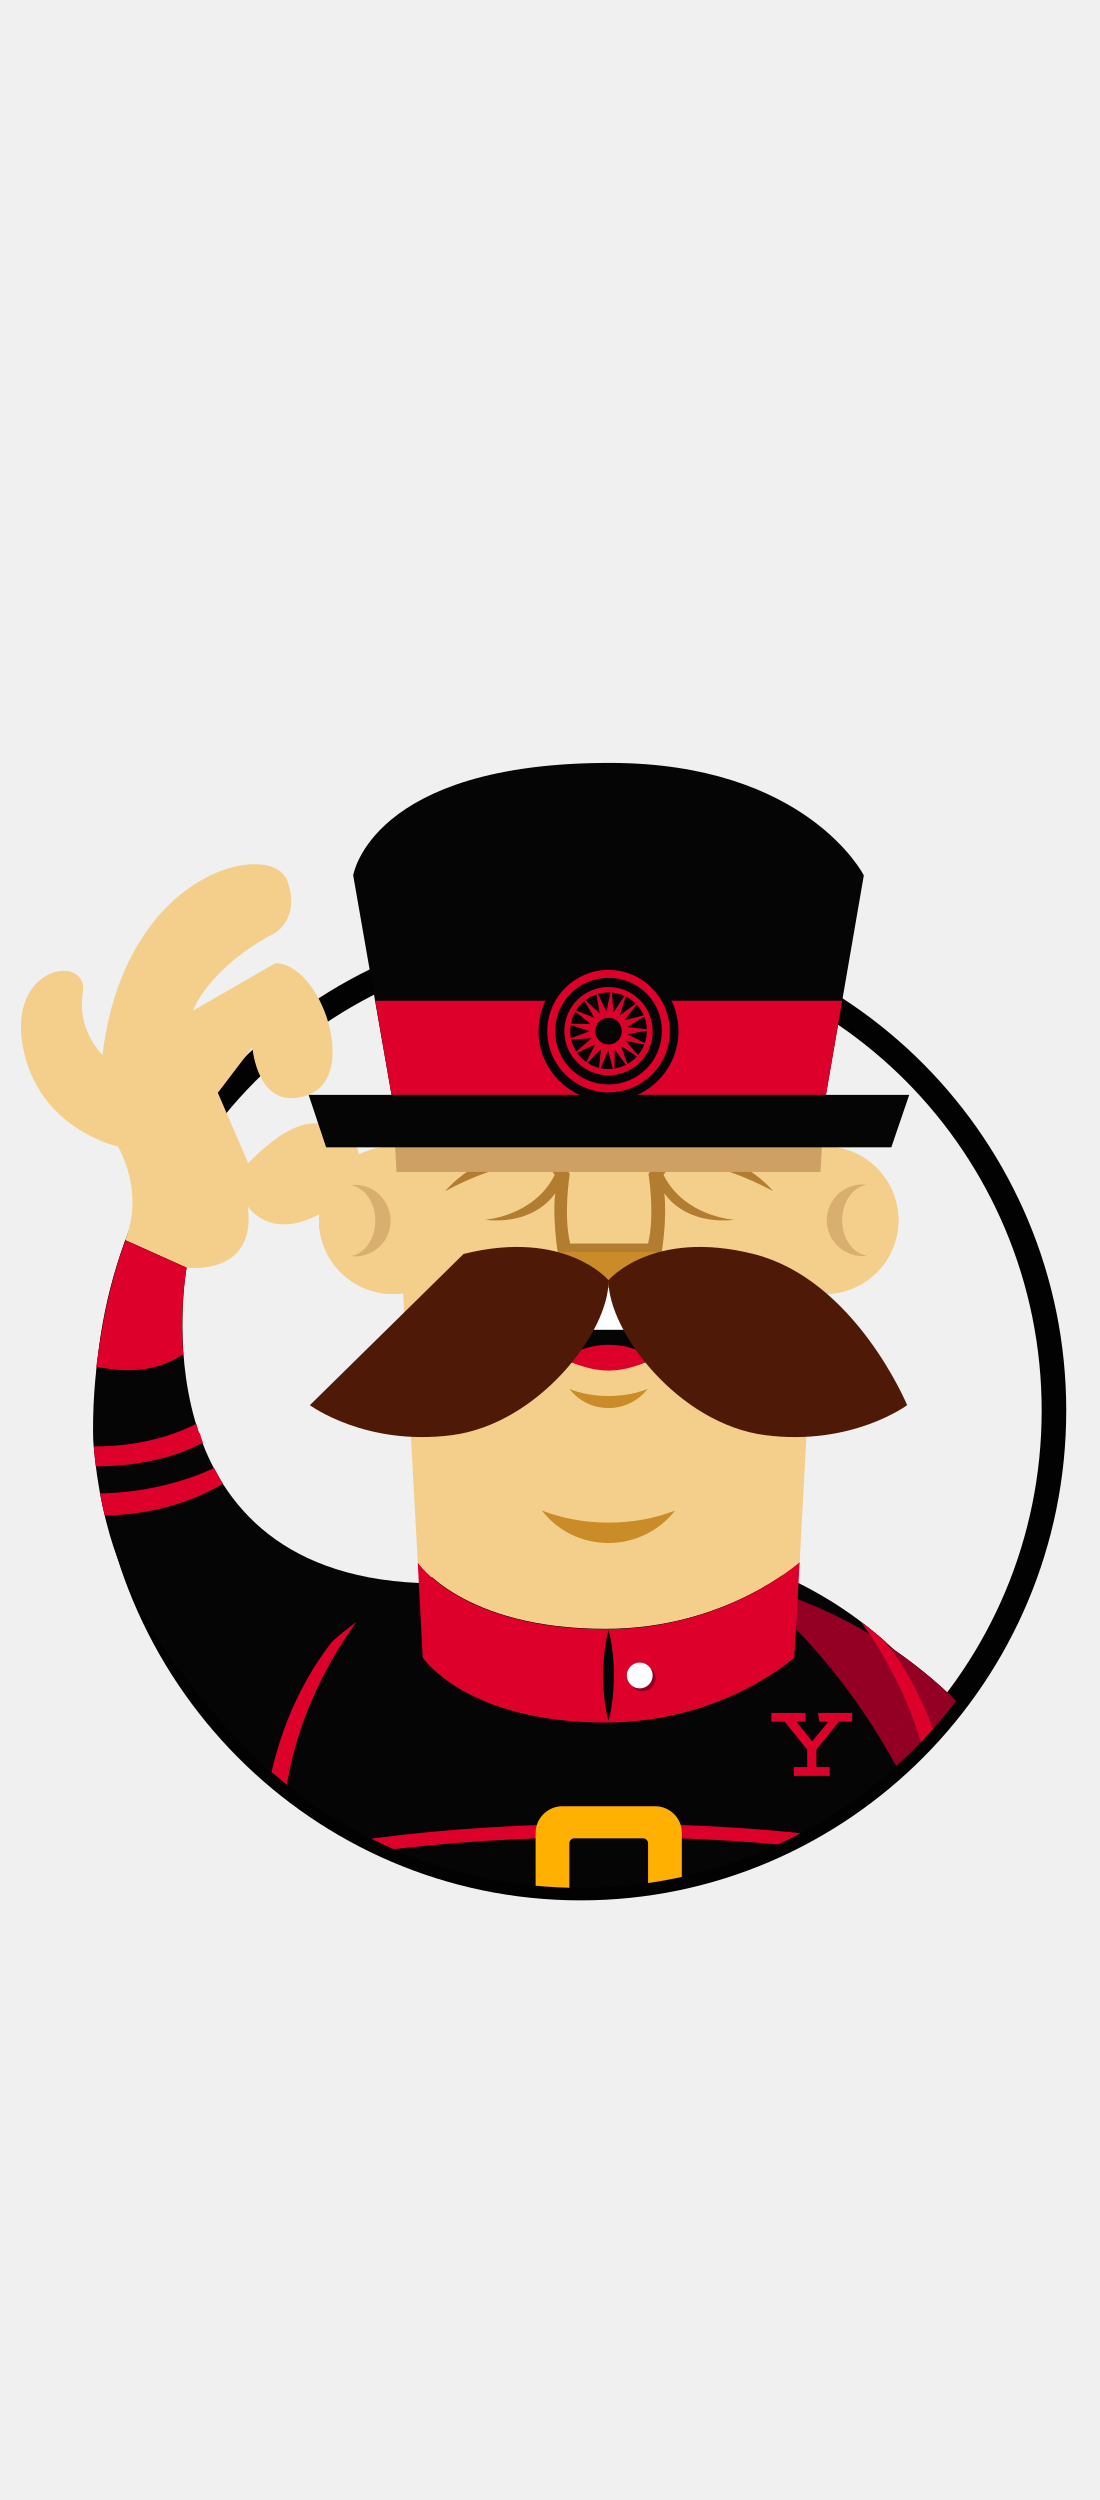
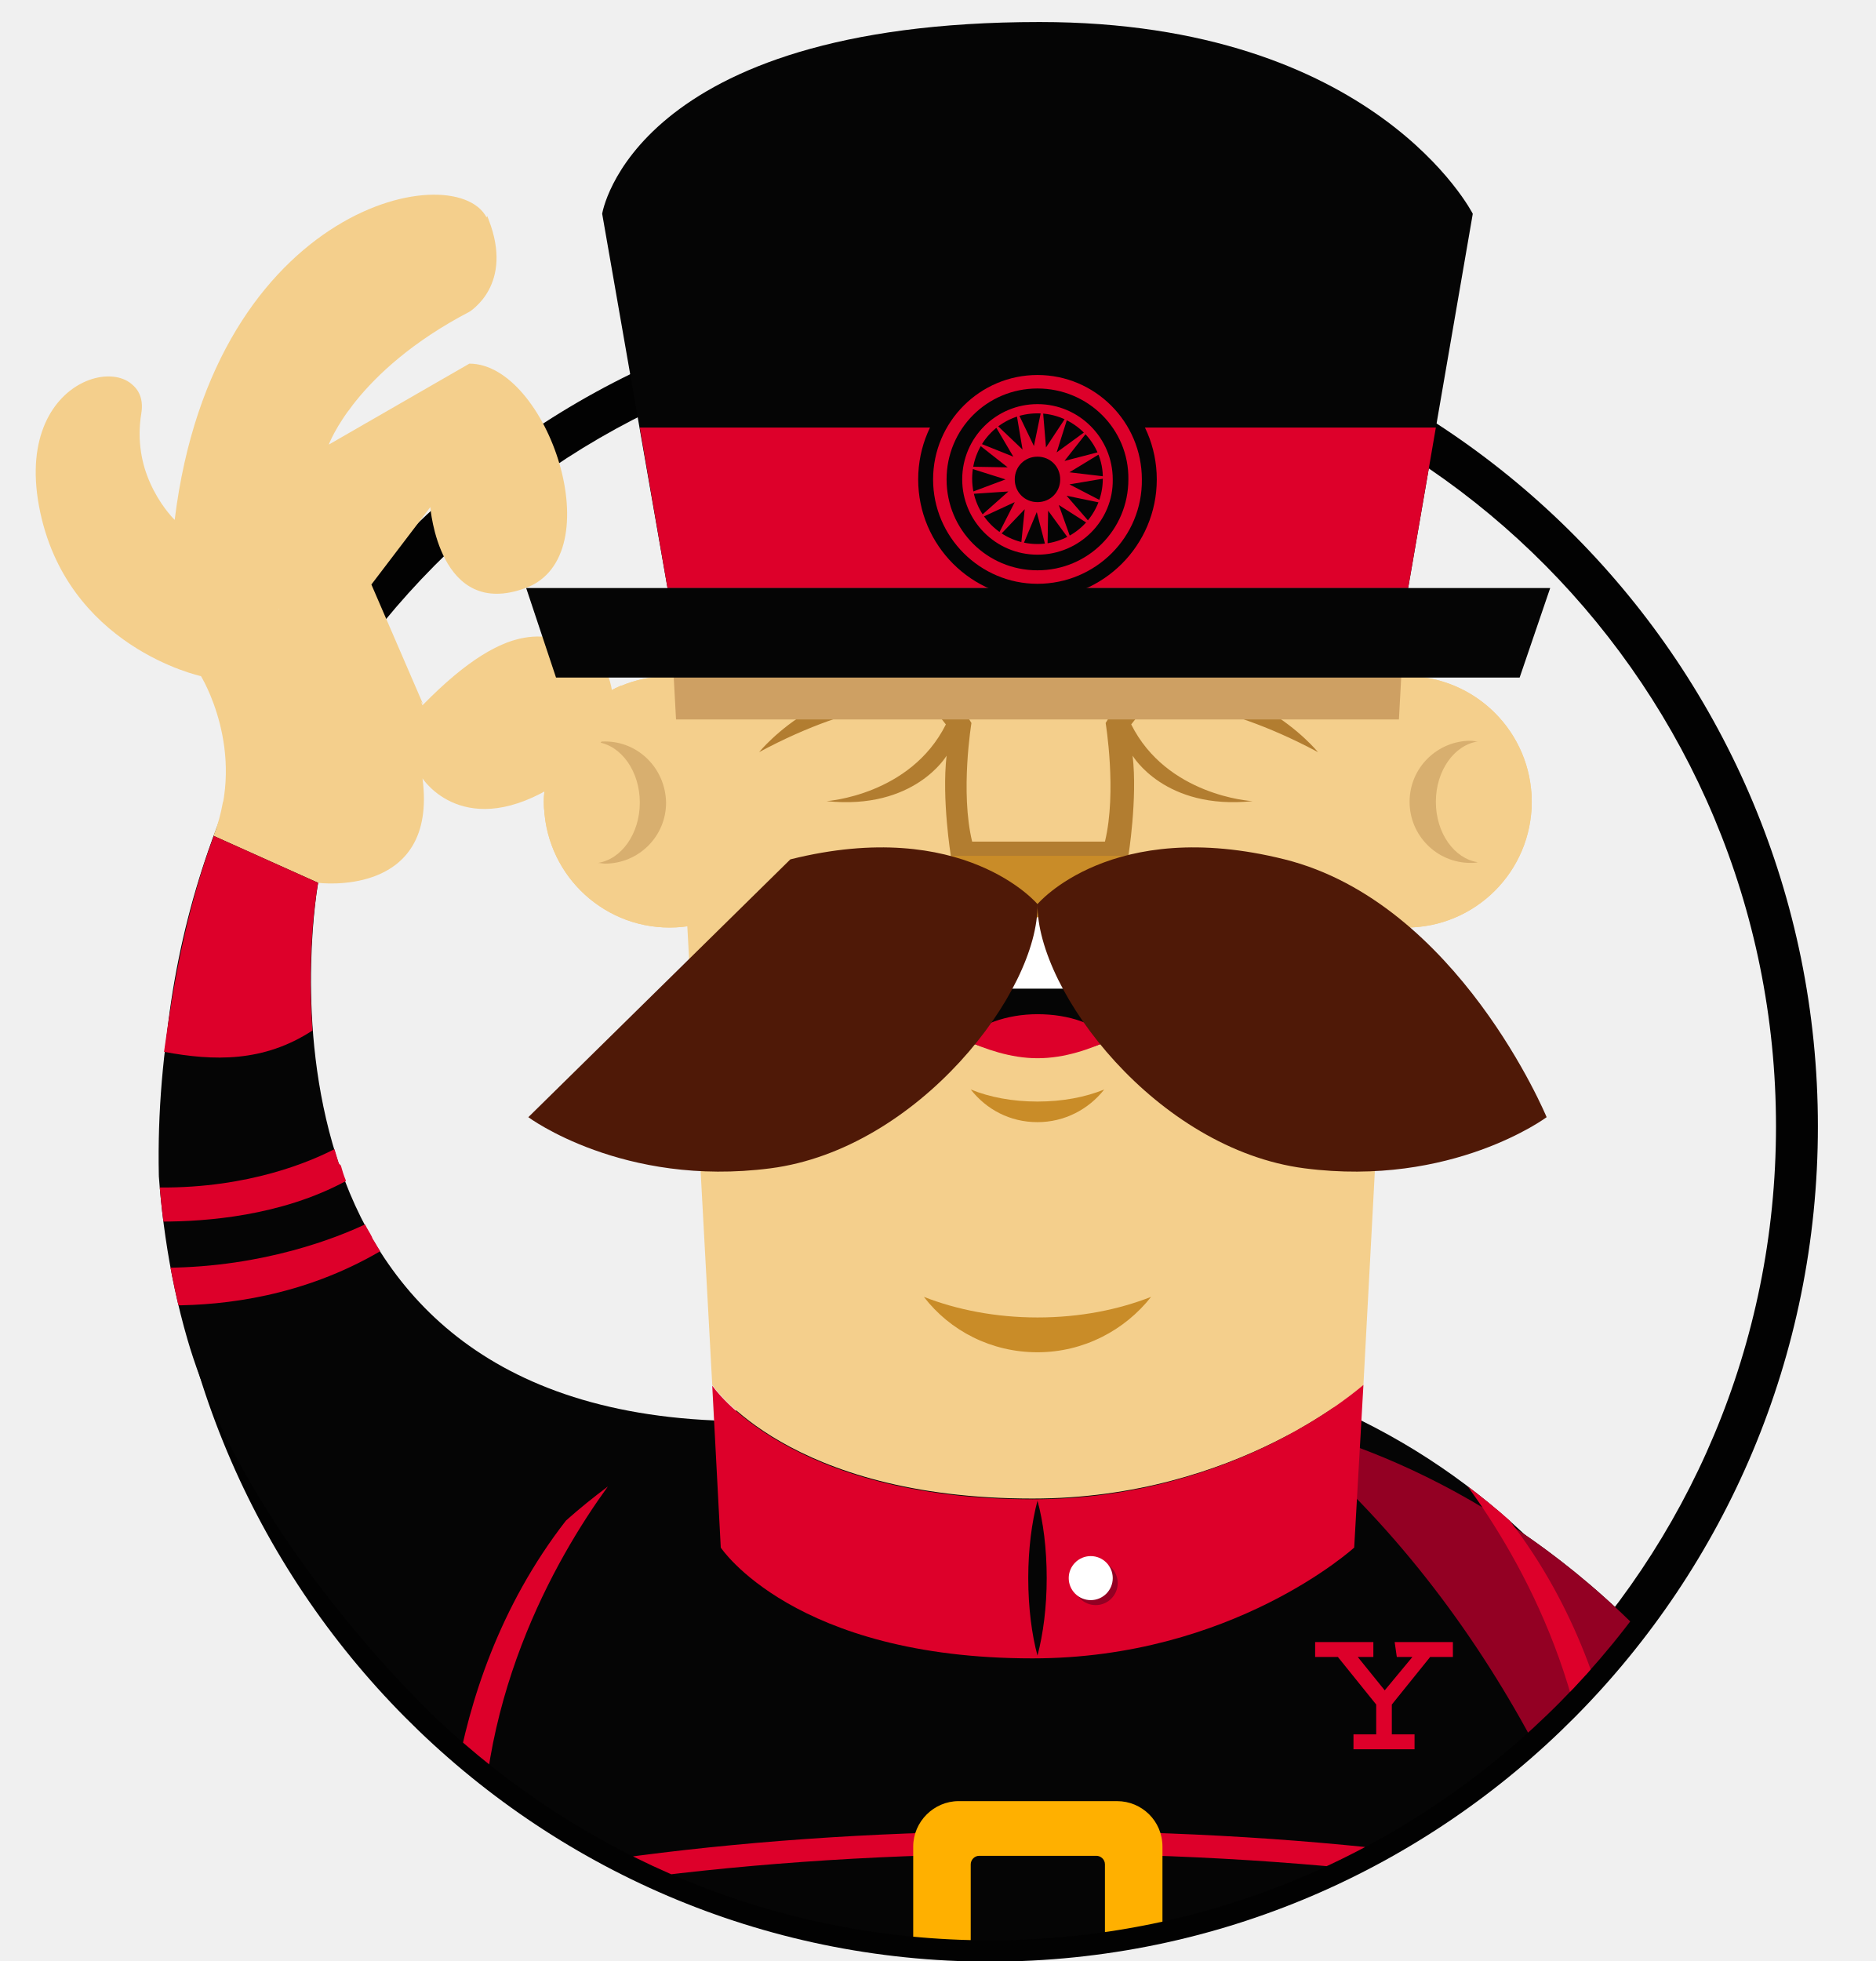
- <svg xmlns="http://www.w3.org/2000/svg" xmlns:xlink="http://www.w3.org/1999/xlink" width="22px" height="50px" viewBox="0 0 22 50" version="1.1" preserveAspectRatio="xMinYMin meet">
-   <g transform="translate(0,15)scale(.0833)">
+ <svg xmlns="http://www.w3.org/2000/svg" xmlns:xlink="http://www.w3.org/1999/xlink" width="22px" height="23px" viewBox="0 0 22 23" version="1.1" preserveAspectRatio="xMinYMin meet">
+   <g transform="translate(0,0)scale(.0833)">
    <path fill="#020202" d="M139.4,276.2c-64.3,0-116.6-52.7-116.6-117.6c0-64.8,52.3-117.6,116.6-117.6S256,93.8,256,158.6C256,223.5,203.7,276.2,139.4,276.2L139.4,276.2z M139.4,46.9c-61,0-110.7,50.1-110.7,111.7c0,61.6,49.7,111.7,110.7,111.7c61,0,110.7-50.1,110.7-111.7C250.1,97,200.5,46.9,139.4,46.9L139.4,46.9z" />
    <g>
      <defs>
        <path id="SVGID_1" d="M203,63.6v-0.3l6.6-33.2c0,0-14.7-33.9-64.1-29.8C96.2,4.4,90,15.8,81.9,29.4l4.8,21.7l-9.2,5.9c0,0-3.3-9.9-8.5-10.3c0,0,7.7-11.1,2.2-18.8c-5.5-7.7-35-7-46.4,32c0,0-1.5-11.8-6.3-11.8S-4,54.5,0.8,72.9c4.8,18.4,21.4,23.9,26.9,26.2c0,0,2.6,3.3,1.5,7.7c-0.6,2.3-13.9,43.6-2.8,81.8c8.3,28.5,35,53.3,35,53.3c20.4,19.4,47.8,31.3,78,31.3c62.7,0,113.6-51.3,113.6-114.6C253.1,119.1,233.2,84.2,203,63.6L203,63.6z" />
      </defs>
      <clipPath id="SVGID_2">
        <use xlink:href="#SVGID_1" overflow="visible" />
      </clipPath>
      <g clip-path="url(#SVGID_2)">
        <path fill="#F4CF8C" d="M271.2,329.2c0,0,1.9,25.7-5.1,30.9c0,0-1.5,10.3-11.4,10.6c0,0-2.2,5.9-12.5,2.9c-10.3-2.9-19.1-33.1-19.1-33.1S254.2,314.1,271.2,329.2L271.2,329.2z" />
        <path fill="#050505" d="M179.5,200.4c0,0,82.6,13.3,91.7,128.8c0,0-15.4,9.8-31.5,10.5C239.7,339.7,241.1,250.8,179.5,200.4L179.5,200.4z" />
        <path fill="#DD002A" d="M260.8,278.3c-4.5,2.2-14.1,6-28.9,7.5c0.5,1.9,1,3.8,1.5,5.7c5.9-0.9,16.5-3.1,29.2-8.1C262,281.7,261.4,280,260.8,278.3L260.8,278.3z M227.8,272.6c0.6,1.9,1.3,3.7,1.8,5.6c5.4-0.6,17.6-2.3,28.4-7.1c-0.8-1.8-1.5-3.6-2.3-5.3C251.7,267.6,242.9,270.8,227.8,272.6L227.8,272.6z M271.2,329.2c-0.8-10.6-2.3-20.3-4.2-29.2c-6.3,3.9-16.3,8.6-29.8,10.4c2.8,17.5,2.6,29.3,2.6,29.3C255.8,339,271.2,329.2,271.2,329.2L271.2,329.2z" />
        <circle fill="#F4CF8C" cx="94.3" cy="112.9" r="17.7" />
        <circle fill="#F4CF8C" cx="94.3" cy="112.9" r="17.7" />
        <path fill="#F4CF8C" d="M76.6,112.9c0,0.5,0,1.1,0.1,1.6c1.3-0.5,2.6-1.2,4-2.2c8.4-5.4,8.6-11.8,6.8-15.8C81.1,99.3,76.6,105.6,76.6,112.9z" />
        <circle fill="#F4CF8C" cx="85.2" cy="112.9" r="8.6" />
        <path fill="#D8AF6F" d="M85.2,104.4c-0.3,0-0.7,0-1,0.1c3.3,0.5,5.9,4.1,5.9,8.5c0,4.4-2.6,8-5.9,8.5c0.3,0,0.7,0.1,1,0.1c4.7,0,8.6-3.8,8.6-8.6C93.7,108.2,89.9,104.4,85.2,104.4L85.2,104.4z" />
        <path fill="#F4CF8C" d="M84.1,104.5c-0.3,0-0.5-0.1-0.8-0.1c-3.7,0-6.7,3.8-6.7,8.6C76.6,108.6,79.9,105,84.1,104.5z M76.6,112.9c0,4.7,3,8.6,6.7,8.6c0.3,0,0.5,0,0.8-0.1C79.9,120.9,76.6,117.3,76.6,112.9z" />
        <circle fill="#F4CF8C" cx="198" cy="112.9" r="17.7" />
        <circle fill="#F4CF8C" cx="198" cy="112.9" r="17.7" />
        <circle fill="#F4CF8C" cx="207.1" cy="112.9" r="8.6" />
        <path fill="#D8AF6F" d="M202.2,112.9c0-4.4,2.6-8,5.9-8.5c-0.3,0-0.7-0.1-1-0.1c-4.7,0-8.6,3.8-8.6,8.6c0,4.7,3.8,8.6,8.6,8.6c0.3,0,0.7,0,1-0.1C204.8,120.9,202.2,117.3,202.2,112.9z" />
        <path fill="#F4CF8C" d="M215.7,112.9c0-4.7-3-8.6-6.7-8.6c-0.3,0-0.5,0-0.8,0.1C212.4,105,215.7,108.6,215.7,112.9z M208.2,121.4c0.3,0,0.5,0.1,0.8,0.1c3.7,0,6.7-3.8,6.7-8.6C215.7,117.3,212.4,120.9,208.2,121.4L208.2,121.4z M44.8,124.3c0,0,16.9,2.2,14.7-14.7c0,0,5.9,9.2,19.1,0.7c13.2-8.4,6.2-19.5,2.6-19.8c-3.7-0.4-8.8-4.4-21.7,8.8l-7.3-16.9l8.4-11c0,0,1.2,15.9,13.4,11.4c12.3-4.5,3.1-31.6-7.9-31.6L46.3,62.6c0,0,3.7-10.3,19.8-18.7c0,0,6.2-3.7,2.6-12.9c-3.7-9.2-38.6-2.6-44.1,42.2c0,0-6.2-5.9-4.8-15.1s-18-6.6-14.3,13.2c3.7,19.8,22.8,23.9,22.8,23.9s6.5,10.5,1.8,22.4C30.1,117.7,37.5,126.8,44.8,124.3z M78.6,110.3c13.2-8.4,6.2-19.5,2.6-19.8c-2.3-0.2-5.1-1.8-9.9,0l4.3,8.9c0,0-0.9,12.7-15.1,9.5c0,0-0.1,0.5-0.5,1.3C61.6,112.1,67.5,117.4,78.6,110.3z M59.6,110.8c-2.2,3.9-9.8,11.5-28.2,2.1c-0.3,1.7-0.7,3.1-1.3,4.8c0,0,7.3,9.2,14.7,6.6C44.8,124.3,60.9,126.4,59.6,110.8z M60.6,71.4c0,0,1.2,15.9,13.4,11.4c5-1.8,6.4-7.5,5.6-13.5c-3.1,3.2-12.5,11.2-16.2-5.8L46.6,83.1l-13.3,7.7l16.6-4.2l9.7,12.6l-7.3-16.9L60.6,71.4z M49.1,57.8c2.7-3.8,7.9-9.2,17.1-14c0,0,6.2-3.7,2.6-12.9c-0.1-0.2-0.1-0.3-0.2-0.5c-0.9,2.8-2.6,6.1-5.9,8.4c-6.8,4.7-31.1,21.6-23.4,47.1C39.2,86.1,36,70.3,49.1,57.8z M24.3,72.9c-1.3-1.4-5.7-6.8-4.4-14.7c0.6-3.6-2.1-5.4-5.3-5C13.9,63,15.3,83,34.7,88.7C34.7,88.7,27.4,85.3,24.3,72.9z" />
        <path fill="#050505" d="M30.1,117.7l14.7,6.6c0,0-13.2,72.7,55.8,75.7c0,0,0.5,46.8-42.1,46C58.5,246,2.2,201.2,30.1,117.7z" />
        <path fill="#DD002A" d="M47.7,163.8c-0.2-0.7-0.4-1.3-0.6-2l0,0c-3.3,1.7-12,5.5-24.6,5.4c0.1,1.6,0.2,3.2,0.3,4.8c6.3,0,16.8-0.8,25.9-5.7l0-0.1c-0.3-0.7-0.5-1.4-0.7-2.1L47.7,163.8z M52.4,174.2c-0.3-0.6-0.7-1.2-1-1.8l0,0c-3.8,1.8-14.2,6-28,6.1c0.2,1.8,0.5,3.6,0.8,5.3c7.5,0,18.5-1.3,29.3-7.6l0-0.1c-0.4-0.6-0.7-1.2-1.1-1.8L52.4,174.2L52.4,174.2z M30.1,117.7c-4,10.9-5.7,21-7,30.4c7,1.3,14,1.5,20.9-3c-0.9-11.8,0.8-20.8,0.8-20.8L30.1,117.7z" />
        <path fill="#050505" d="M51.5,304.2l90,116c0,0,3.5,1.3,5-0.5V304.2H51.5z M240.8,304.2l-90,116c0,0-3.5,1.3-5-0.5V304.2H240.8z M187.6,198.1h-82.8c-88.2,38.7-67.7,184.8-67.7,184.8h109.6v-66.8l6.1,66.8h102.4C255.2,382.8,275.8,236.8,187.6,198.1L187.6,198.1z" />
        <path fill="#F4CF8C" d="M223.1,340.6c0,0,8.8,30.1,19.1,33.1c10.3,2.9,12.5-2.9,12.5-2.9c2.9-0.1,5.1-1.1,6.7-2.4c0.7-10.6,1.2-26.1,0-43.6C244.4,322.5,223.1,340.6,223.1,340.6z" />
        <path fill="#930023" d="M261.9,334c-1.2-31.4-7.5-71.7-28.7-102c-25.3-27-53.7-31.6-53.7-31.6c61.6,50.4,60.2,139.3,60.2,139.3C247.9,339.3,256,336.6,261.9,334z" />
        <path fill="#DD002A" d="M40.6,289.1c-0.3,1.3-0.6,2.7-0.8,4c24.4-9,62.9-14.8,106.3-14.8s82,5.8,106.3,14.8c-0.3-1.3-0.5-2.7-0.8-4c-24.4-8.8-62.6-14.5-105.5-14.5C103.2,274.6,65,280.3,40.6,289.1z M45.5,270.6c-0.4,1.2-0.7,2.4-1.1,3.6c24.5-8.1,61-13.2,101.8-13.2s77.3,5.1,101.8,13.2c-0.4-1.2-0.7-2.4-1.1-3.6c-24.5-7.9-60.5-12.8-100.7-12.8C106,257.8,69.9,262.8,45.5,270.6z M79.7,214.1c-18.9,24.3-16.8,54-16.8,54l5.1-2.3c-1.6-25.8,10.2-46.3,17.6-56.5C83.6,210.8,81.6,212.4,79.7,214.1z M206.7,209.3c7.4,10.2,19.2,30.6,17.6,56.5l5.1,2.3c0,0,2-29.6-16.8-54C210.7,212.4,208.7,210.8,206.7,209.3L206.7,209.3z M146.7,316.1l6.1,66.8h102.4c0,0,6.3-44.8-3.1-91.4l-5.2-1.7c8.6,23.5,4.6,86.9,4.6,86.9h-93.2l-8.8-98.5h-7.1l-0.9,98.5H41.9C37.3,332,44.4,290,44.4,290l-4.2,1.2c-9.5,46.7-3.1,91.7-3.1,91.7h109.6L146.7,316.1L146.7,316.1z" />
        <path fill="#F4CF8C" d="M192,195c0,0-17.6,16-46.6,16c-34.4,0-45.1-16-45.1-16L94.2,82.8h103.8L192,195L192,195z M192,195c0,0-17.6,16-46.6,16c-34.4,0-45.1-16-45.1-16L94.2,82.8h103.8L192,195L192,195z M192,195c0,0-17.6,16-46.6,16c-34.4,0-45.1-16-45.1-16L94.2,82.8h103.8L192,195L192,195z" />
        <path fill="#B27D30" d="M159.3,102l2.6-3.3c0,0,9.3-0.5,23.7,7.2c0,0-10.4-12.8-26-8.5l0.5-2.8l-4.4,7.2c0,0,1.6,9.7-0.1,16.7h-18.7c-1.7-7-0.1-16.7-0.1-16.7l-4.4-7.2l0.5,2.8c-15.6-4.3-26,8.5-26,8.5c14.3-7.7,23.7-7.2,23.7-7.2l2.6,3.3c-5,10-16.8,10.8-16.8,10.8c12.4,1.3,16.9-6.4,16.9-6.4c-0.7,6.1,0.6,14.1,0.6,14.1l12.4,8.8l0.1-0.1l0.1,0.1l12.4-8.8c0,0,1.3-8,0.6-14.1c0,0,4.5,7.7,16.9,6.4C176.1,112.8,164.3,112,159.3,102L159.3,102z" />
        <ellipse fill="#050505" cx="146.1" cy="138.3" rx="17" ry="10.2" />
        <path fill="#DD002A" d="M146.1,149c3.9,0,7.4-1.3,10.3-2.6c-2-2.2-5.8-3.6-10.3-3.6c-4.4,0-8.3,1.5-10.3,3.6C138.7,147.7,142.3,149,146.1,149z" />
        <path fill="#FFFFFF" d="M146.1,128.1c-9.4,0-17,4.6-17,10.2c0,0.3,0,0.6,0.1,0.9h33.9c0-0.3,0.1-0.6,0.1-0.9C163.2,132.7,155.6,128.1,146.1,128.1L146.1,128.1z" />
        <path fill="#C98C28" d="M146.1,155.1c-3.5,0-6.7-0.6-9.4-1.7c2.2,2.8,5.5,4.6,9.4,4.6c3.8,0,7.2-1.8,9.4-4.6C152.8,154.5,149.6,155.1,146.1,155.1z M146.1,185.5c-5.9,0-11.4-1.1-16-2.9c3.7,4.8,9.5,7.8,16,7.8s12.3-3.1,16-7.8C157.5,184.4,152.1,185.5,146.1,185.5L146.1,185.5z" />
        <path fill="#CEA063" d="M95.2,101.3h101.8l1-18.4H94.2L95.2,101.3z" />
        <path fill="#050505" d="M198.3,82.8l9.1-52.7c0,0-13.7-27-61-27c-57.4,0-61.6,27-61.6,27L94,82.8H198.3z" />
        <path fill="#DD002A" d="M90.1,60.2L94,82.8h104.3l3.9-22.6L90.1,60.2z" />
        <path fill="#050505" d="M214,95.4H78.3l-4.2-12.6h144.2L214,95.4z" />
        <circle fill="#050505" cx="146.1" cy="67.5" r="16.8" />
        <path fill="#DD002A" d="M146.1,82.2c-8.1,0-14.7-6.6-14.7-14.7c0-8.1,6.6-14.7,14.7-14.7c8.1,0,14.7,6.6,14.7,14.7C160.9,75.6,154.3,82.2,146.1,82.2z M146.1,54.7c-7.1,0-12.8,5.7-12.8,12.8c0,7.1,5.7,12.8,12.8,12.8c7.1,0,12.8-5.7,12.8-12.8C159,60.4,153.2,54.7,146.1,54.7L146.1,54.7z M146.1,78.1c-5.9,0-10.6-4.8-10.6-10.6c0-5.9,4.8-10.6,10.6-10.6c5.9,0,10.6,4.8,10.6,10.6C156.8,73.3,152,78.1,146.1,78.1z M146.1,58.2c-5.1,0-9.2,4.1-9.2,9.2c0,5.1,4.1,9.2,9.2,9.2c5.1,0,9.2-4.1,9.2-9.2C155.4,62.4,151.2,58.2,146.1,58.2z M148.8,63.7l4.8-3.5l-3.7,4.7l5.8-1.5l-5.1,3.1l5.9,0.7l-5.9,1L156,71l-5.8-1.2l3.9,4.5l-5-3.2l2,5.6l-3.5-4.8l-0.1,6l-1.5-5.8l-2.3,5.5l0.6-5.9l-4.1,4.3l2.7-5.3l-5.4,2.5l4.5-4l-6,0.4l5.6-2.1l-5.7-1.8l6,0.1l-4.7-3.7l5.5,2.2l-3-5.1l4.3,4.1l-1-5.9l2.6,5.4l1.2-5.8l0.5,6l3.3-5L148.8,63.7z" />
        <path fill="#050505" d="M149.3,67.5c0,1.8-1.4,3.2-3.2,3.2c-1.8,0-3.2-1.4-3.2-3.2c0-1.8,1.4-3.2,3.2-3.2C147.9,64.3,149.3,65.7,149.3,67.5z" />
        <path fill="#DD002A" d="M145.4,211.1c-34.4,0-45.1-16-45.1-16l1.2,22.8c0,0,10.3,15.6,43.9,15.6c28.2,0,45.3-15.6,45.3-15.6L192,195C191.9,195,174.3,211.1,145.4,211.1L145.4,211.1z" />
        <path fill="#050505" d="M146.1,233.1c0.8-3,1.3-6.8,1.3-10.9c0-4.2-0.5-8-1.3-10.9c-0.8,3-1.3,6.8-1.3,10.9S145.3,230.2,146.1,233.1L146.1,233.1z" />
        <circle fill="#930023" cx="154.3" cy="222.9" r="3.1" />
        <circle fill="#FFFFFF" cx="153.6" cy="222.2" r="3.1" />
        <path fill="#FFB000" d="M157.3,253.6H135c-3.5,0-6.4,2.9-6.4,6.4v15.9c0,3.5,2.9,6.4,6.4,6.4h22.3c3.5,0,6.4-2.9,6.4-6.4V260C163.7,256.4,160.8,253.6,157.3,253.6z M155.6,262.5v10.9c0,0.6-0.5,1.2-1.2,1.2h-16.5c-0.6,0-1.2-0.5-1.2-1.2v-10.9c0-0.6,0.5-1.2,1.2-1.2h16.5C155,261.3,155.6,261.8,155.6,262.5L155.6,262.5z" />
        <path fill="#C98C28" d="M133.8,120.5l12.3,8.7l0.1-0.1l0.1,0.1l12.3-8.7H133.8z" />
        <path fill="#4F1907" d="M146.1,127.3c0,0-10.4-12.4-34.8-6.3l-36.9,36.3c0,0,13.3,9.9,34.1,7.2C129.3,161.8,146.3,139.6,146.1,127.3z M146.1,127.3c0,0,10.4-12.4,34.8-6.3c24.4,6.1,36.9,36.3,36.9,36.3s-13.3,9.9-34.1,7.2C162.9,161.8,146,139.6,146.1,127.3L146.1,127.3z" />
        <path fill="#DD002A" d="M196.7,233.3h2.2L195,238l-3.8-4.7h2.2v-2.1h-8.2v2.1h3.2l5.4,6.7v4.2h-3.2v2.1h8.6v-2.1h-3.2V240l5.4-6.7h3.2v-2.1h-8.2L196.7,233.3z" />
      </g>
    </g>
  </g>
</svg>
